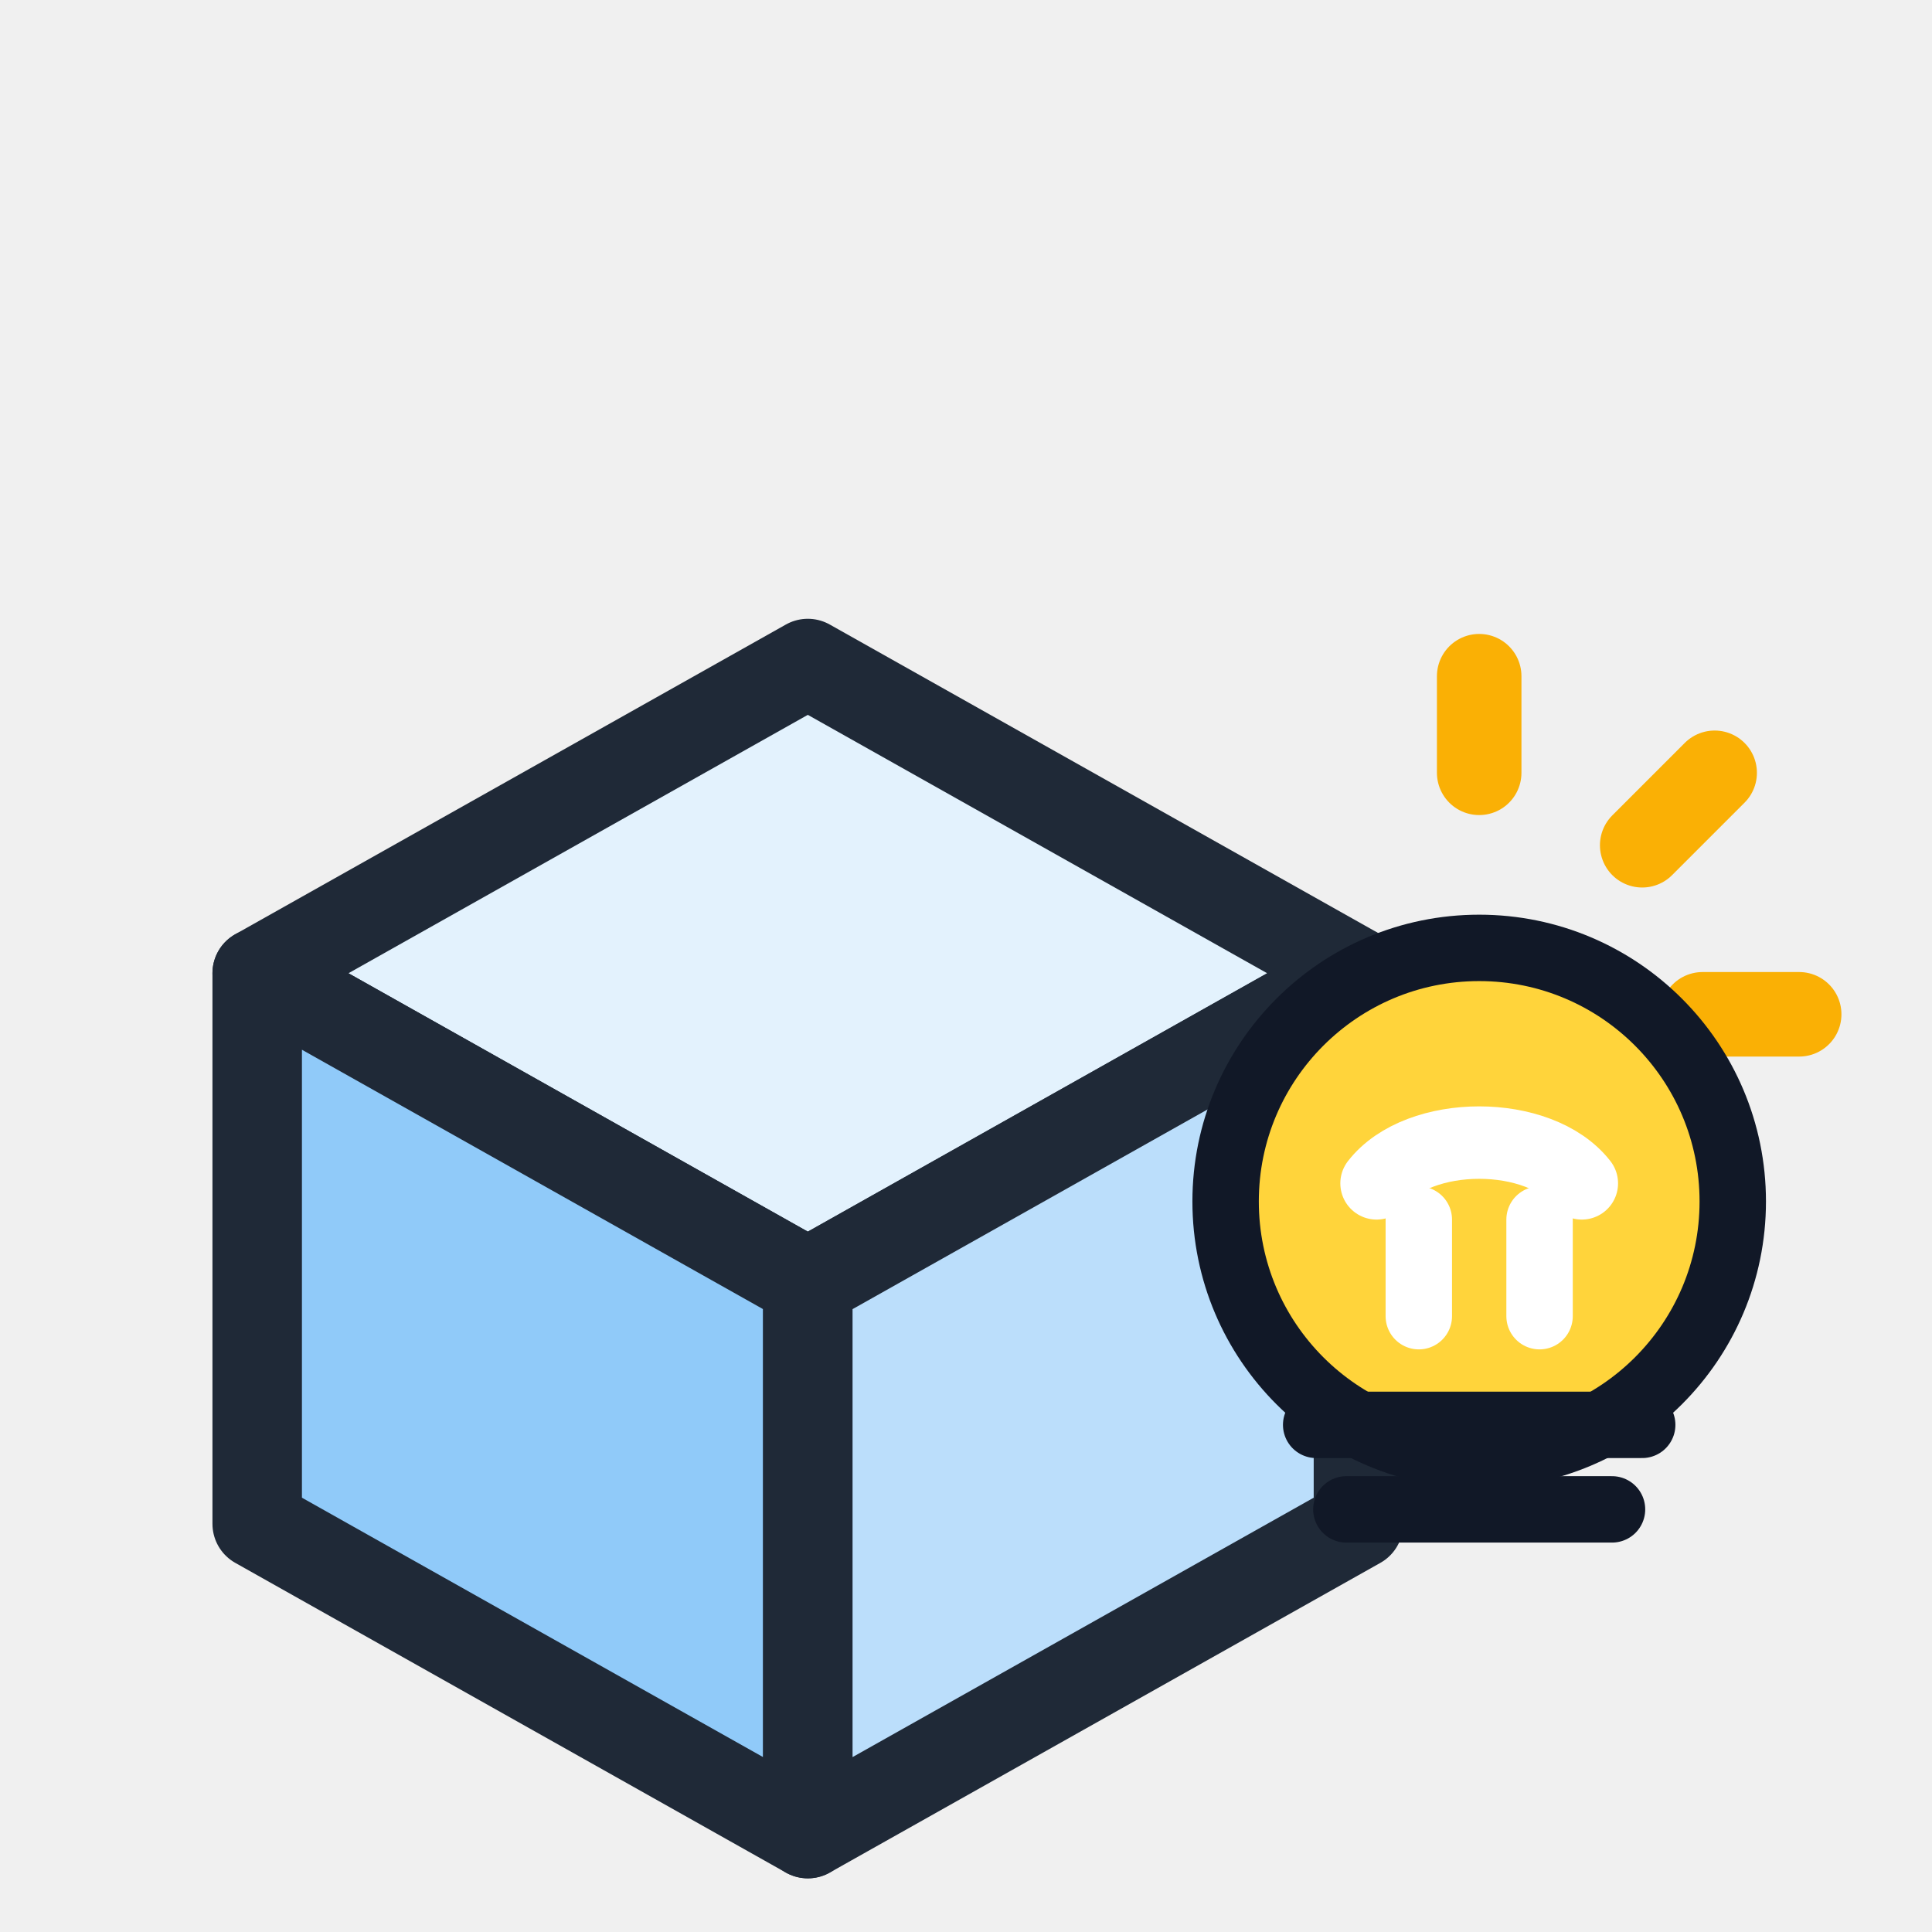
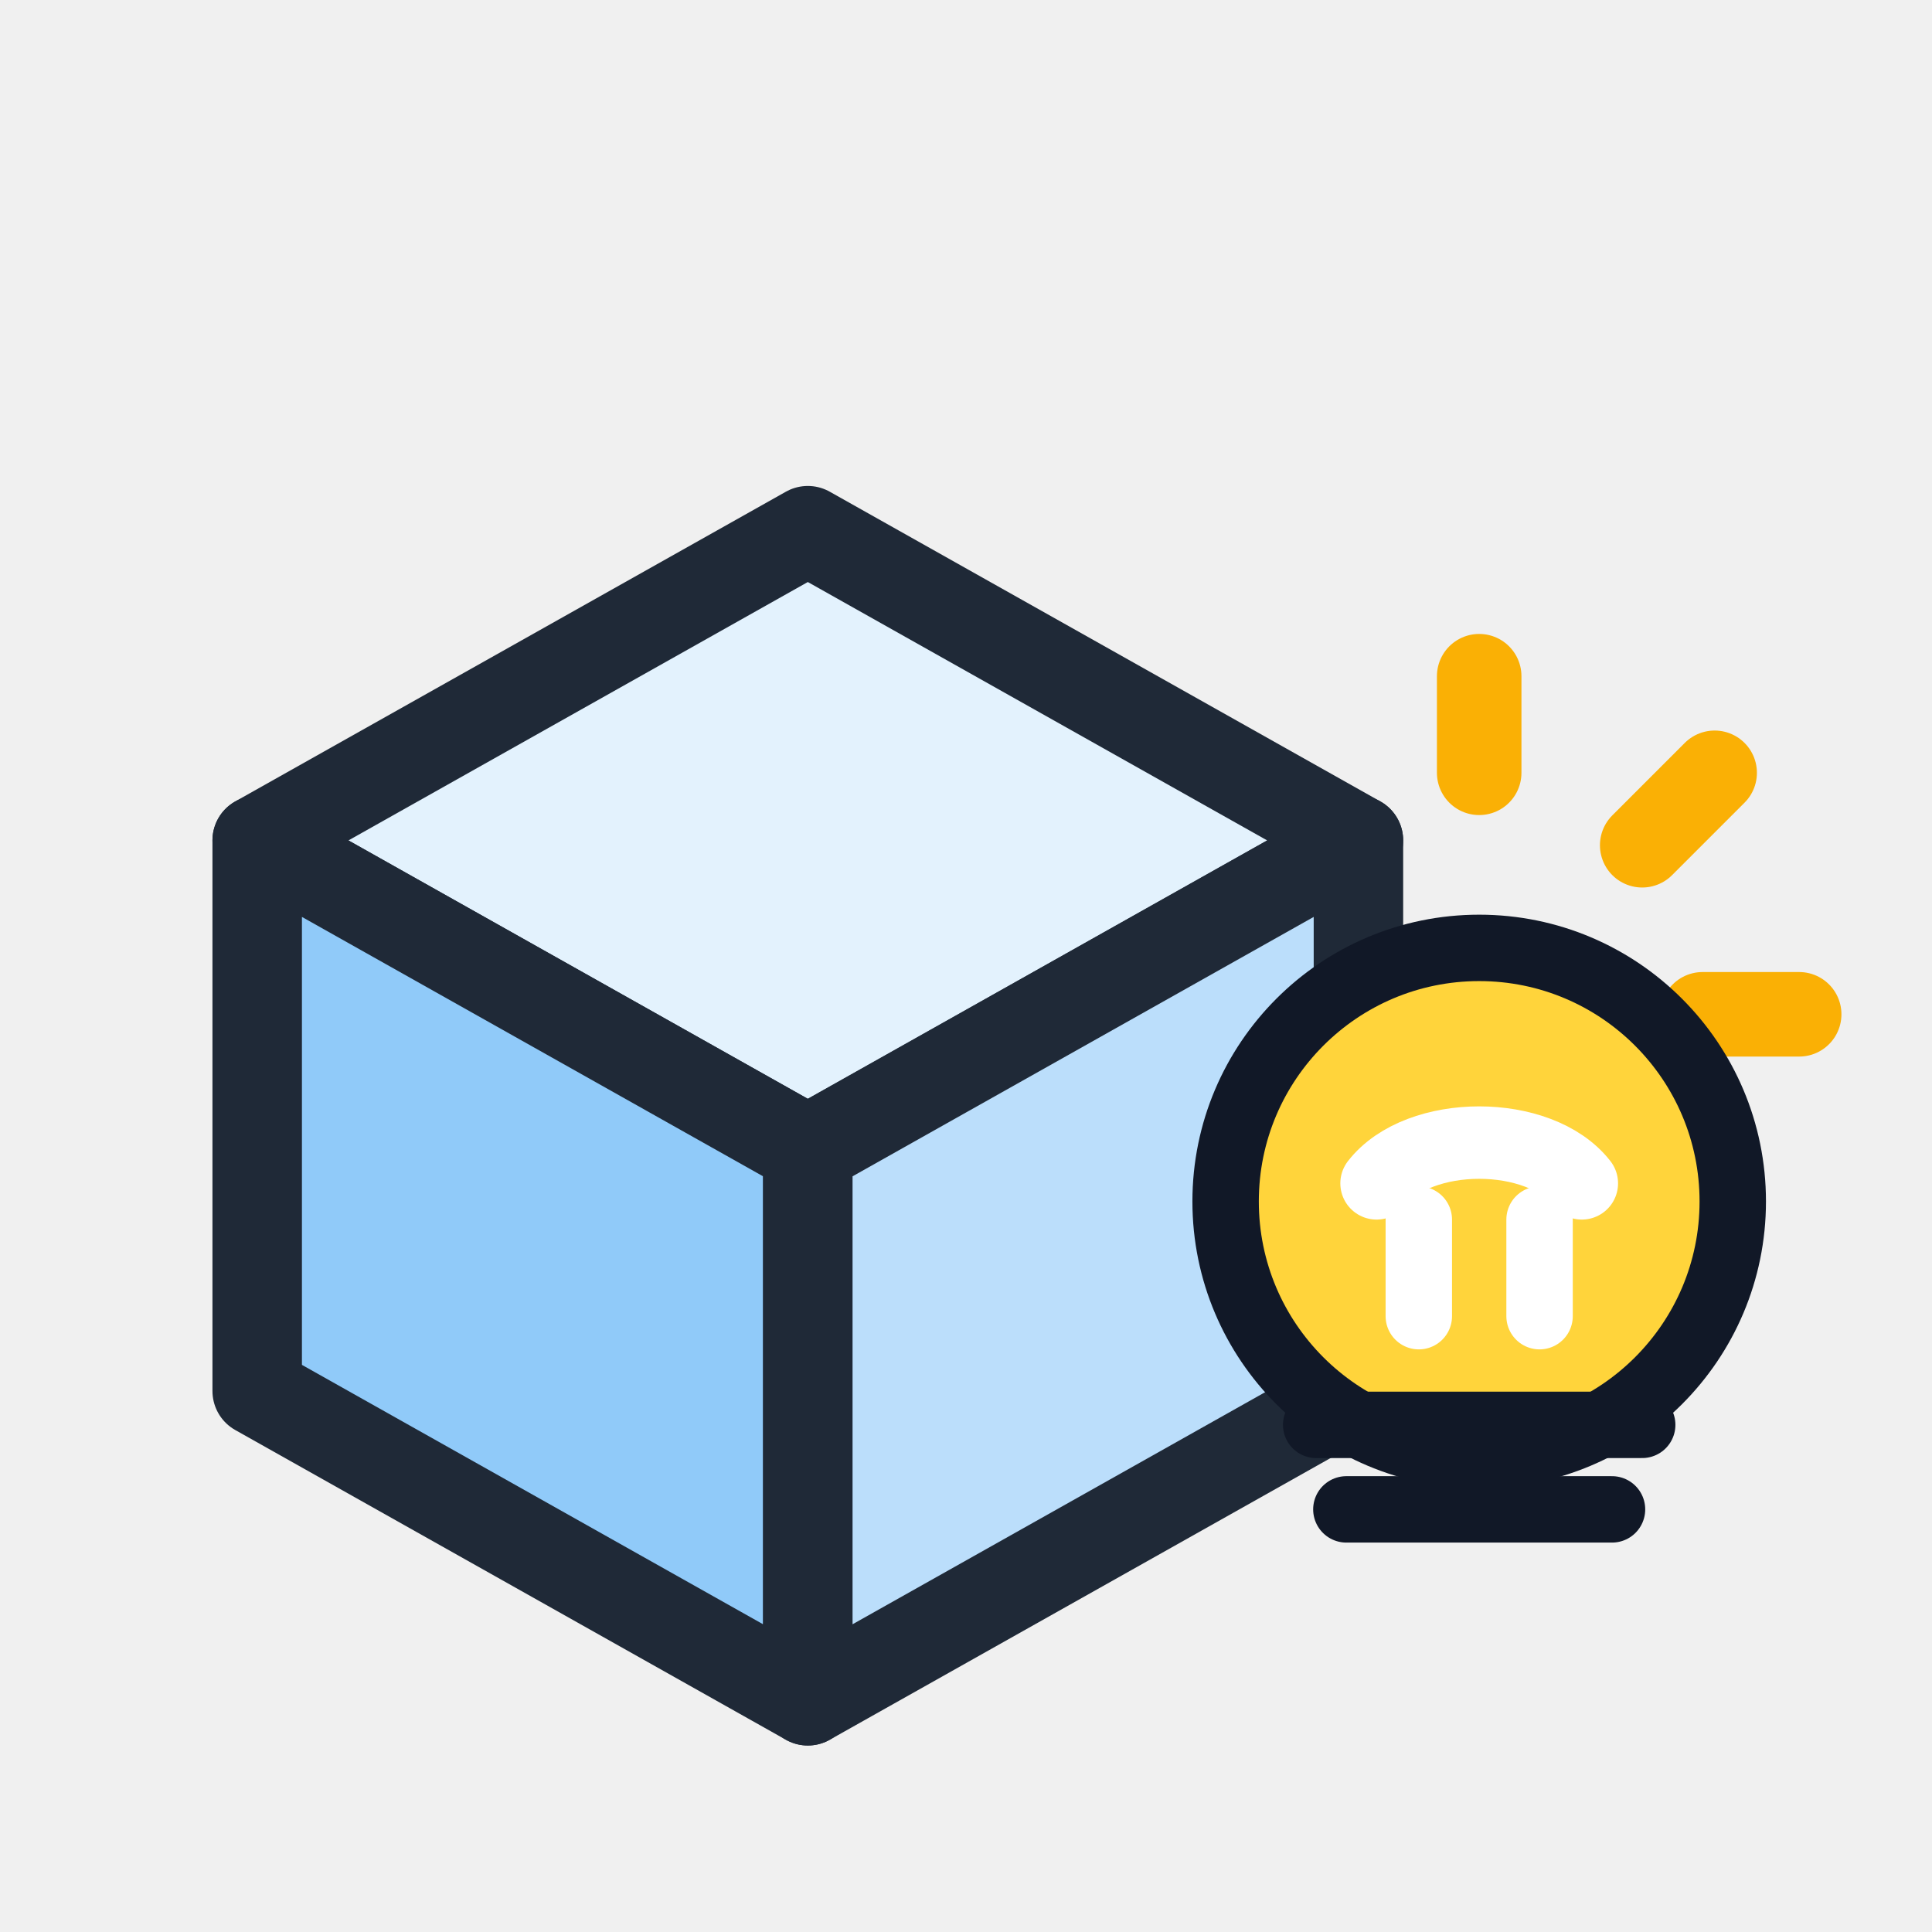
<svg xmlns="http://www.w3.org/2000/svg" width="32" height="32" viewBox="0 0 32 32" fill="none">
-   <g transform="translate(-0.3 7.0) scale(1.14)">
+   <g transform="translate(-0.3 4.8) scale(1.14)">
    <path d="M12 3.5 L20 8 L12 12.5 L4 8 Z" fill="#E3F2FD" stroke="#1F2937" stroke-width="1.3" stroke-linejoin="round" />
    <path d="M4 8 L4 16 L12 20.5 L12 12.5 Z" fill="#90CAF9" stroke="#1F2937" stroke-width="1.3" stroke-linejoin="round" />
    <path d="M12 12.5 L12 20.5 L20 16 L20 8 Z" fill="#BBDEFB" stroke="#1F2937" stroke-width="1.3" stroke-linejoin="round" />
  </g>
  <path d="M24.5 12.8V11.2" stroke="#FAB005" stroke-width="1.4" stroke-linecap="round" />
  <path d="M27.2 14L28.4 12.8" stroke="#FAB005" stroke-width="1.4" stroke-linecap="round" />
  <path d="M28.2 16.8H29.8" stroke="#FAB005" stroke-width="1.4" stroke-linecap="round" />
  <circle cx="24.5" cy="19.9" r="4.2" fill="#FFD43B" stroke="#111827" stroke-width="1.1" />
  <path d="M22.8 19.6C23.5 18.7 25.5 18.7 26.2 19.6" stroke="#FFFFFF" stroke-width="1.2" stroke-linecap="round" />
  <path d="M23.5 20.2V21.8M25.5 20.2V21.8" stroke="#FFFFFF" stroke-width="1.1" stroke-linecap="round" />
  <path d="M21.8 23.6H27.2" stroke="#111827" stroke-width="1.1" stroke-linecap="round" />
  <path d="M22.3 25H26.7" stroke="#111827" stroke-width="1.1" stroke-linecap="round" />
</svg>
